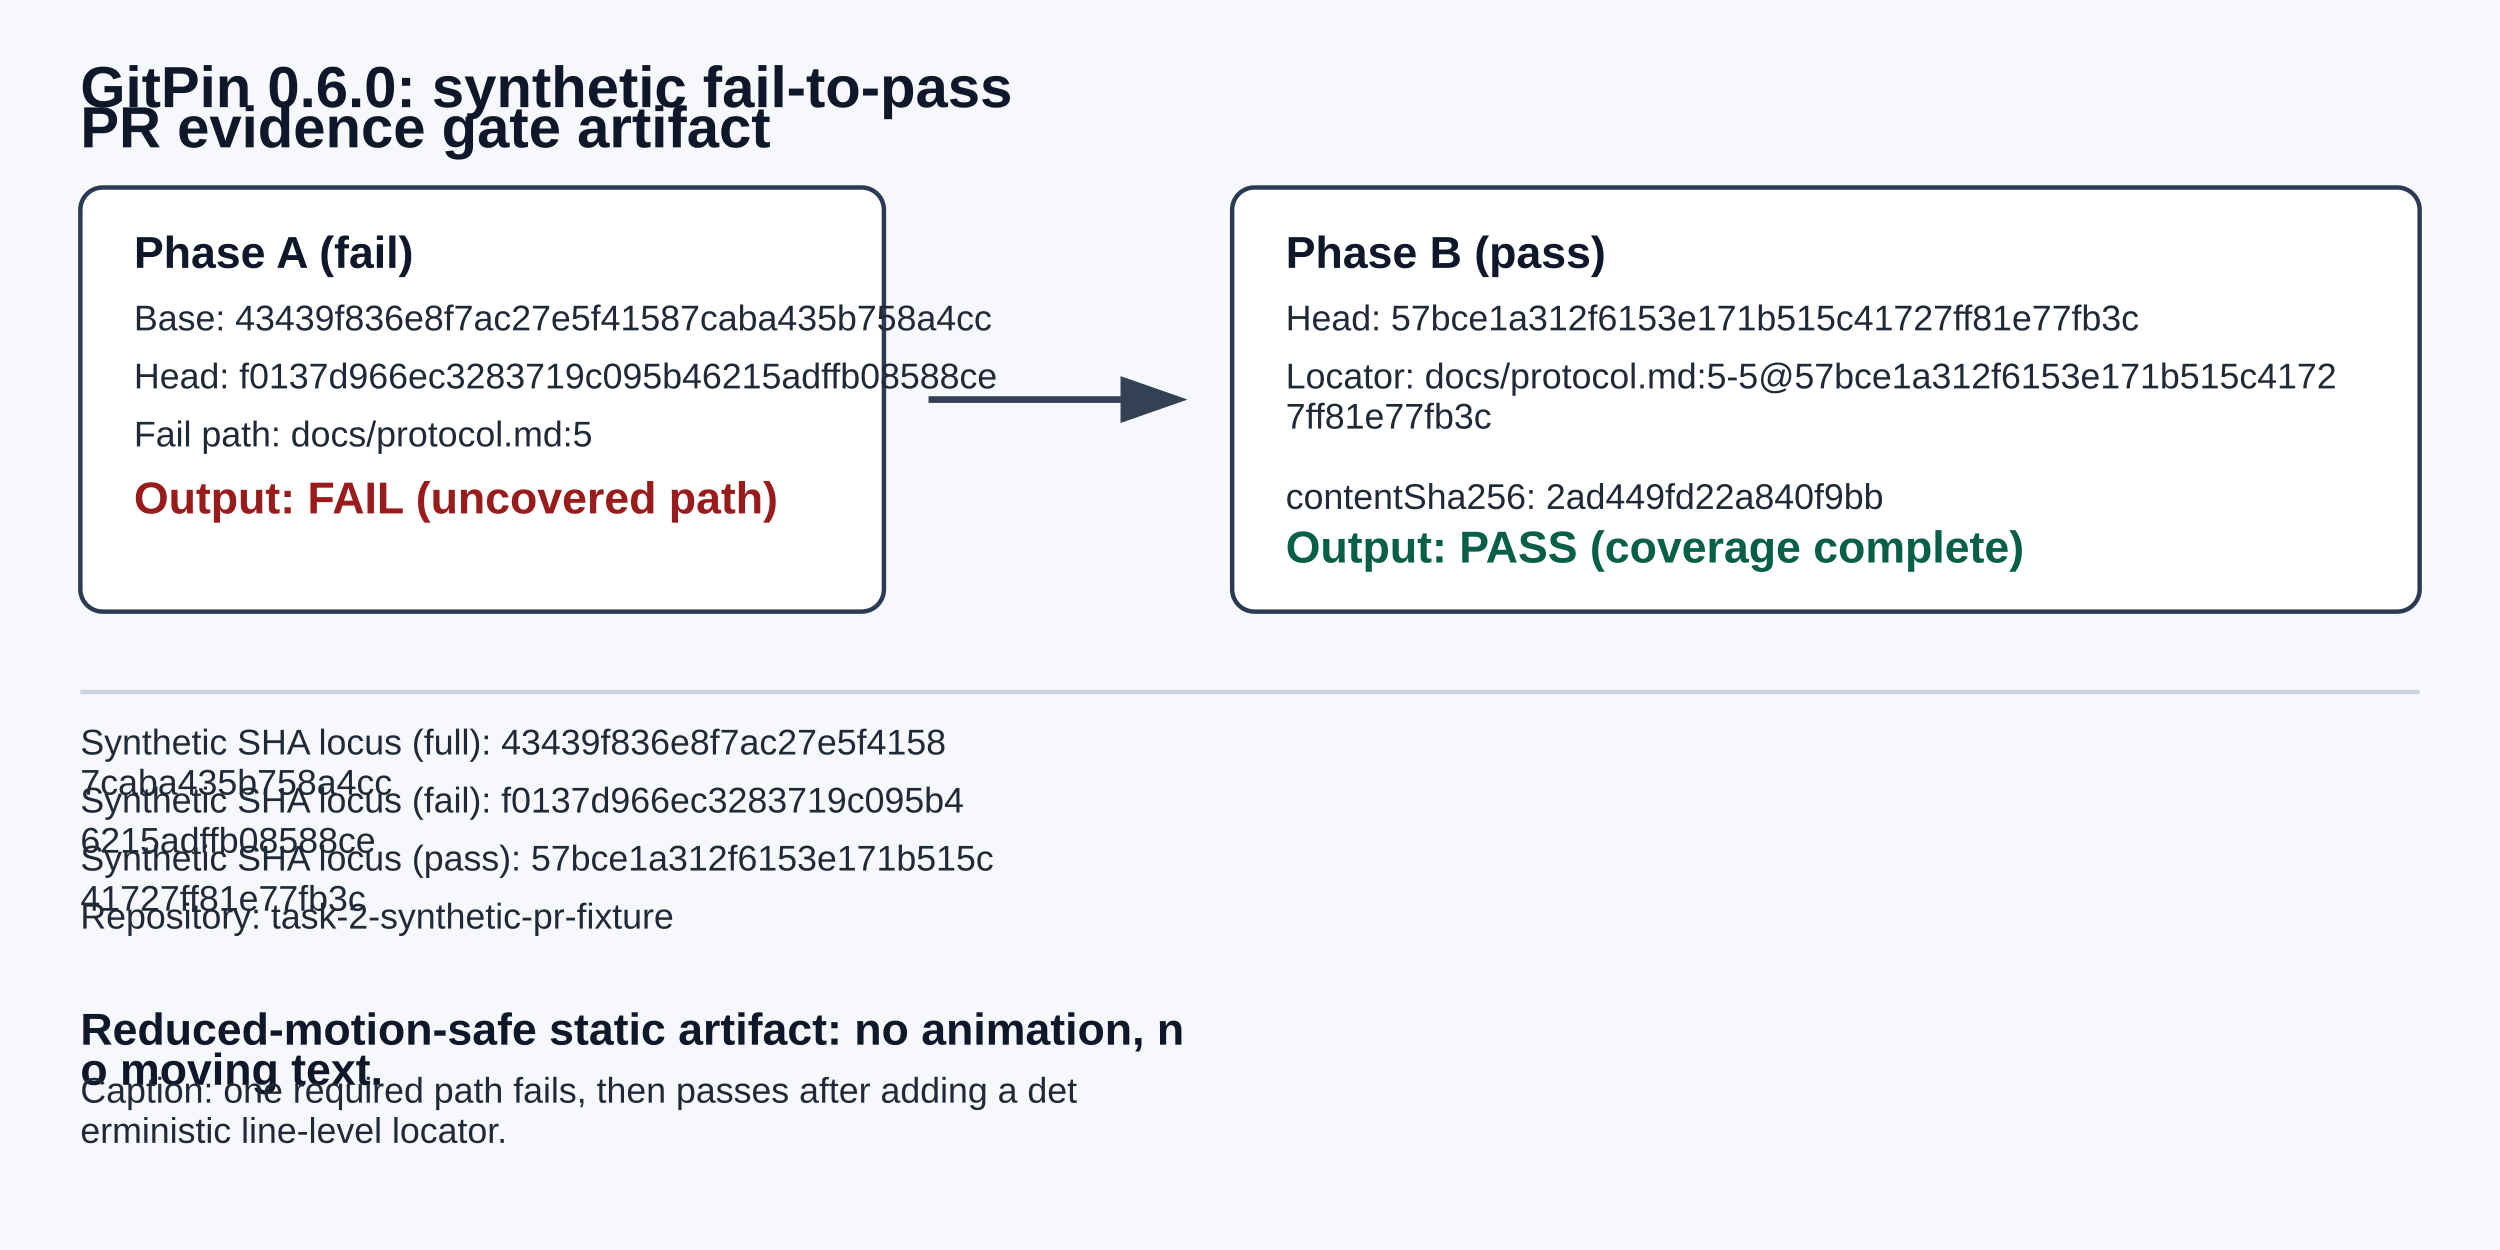
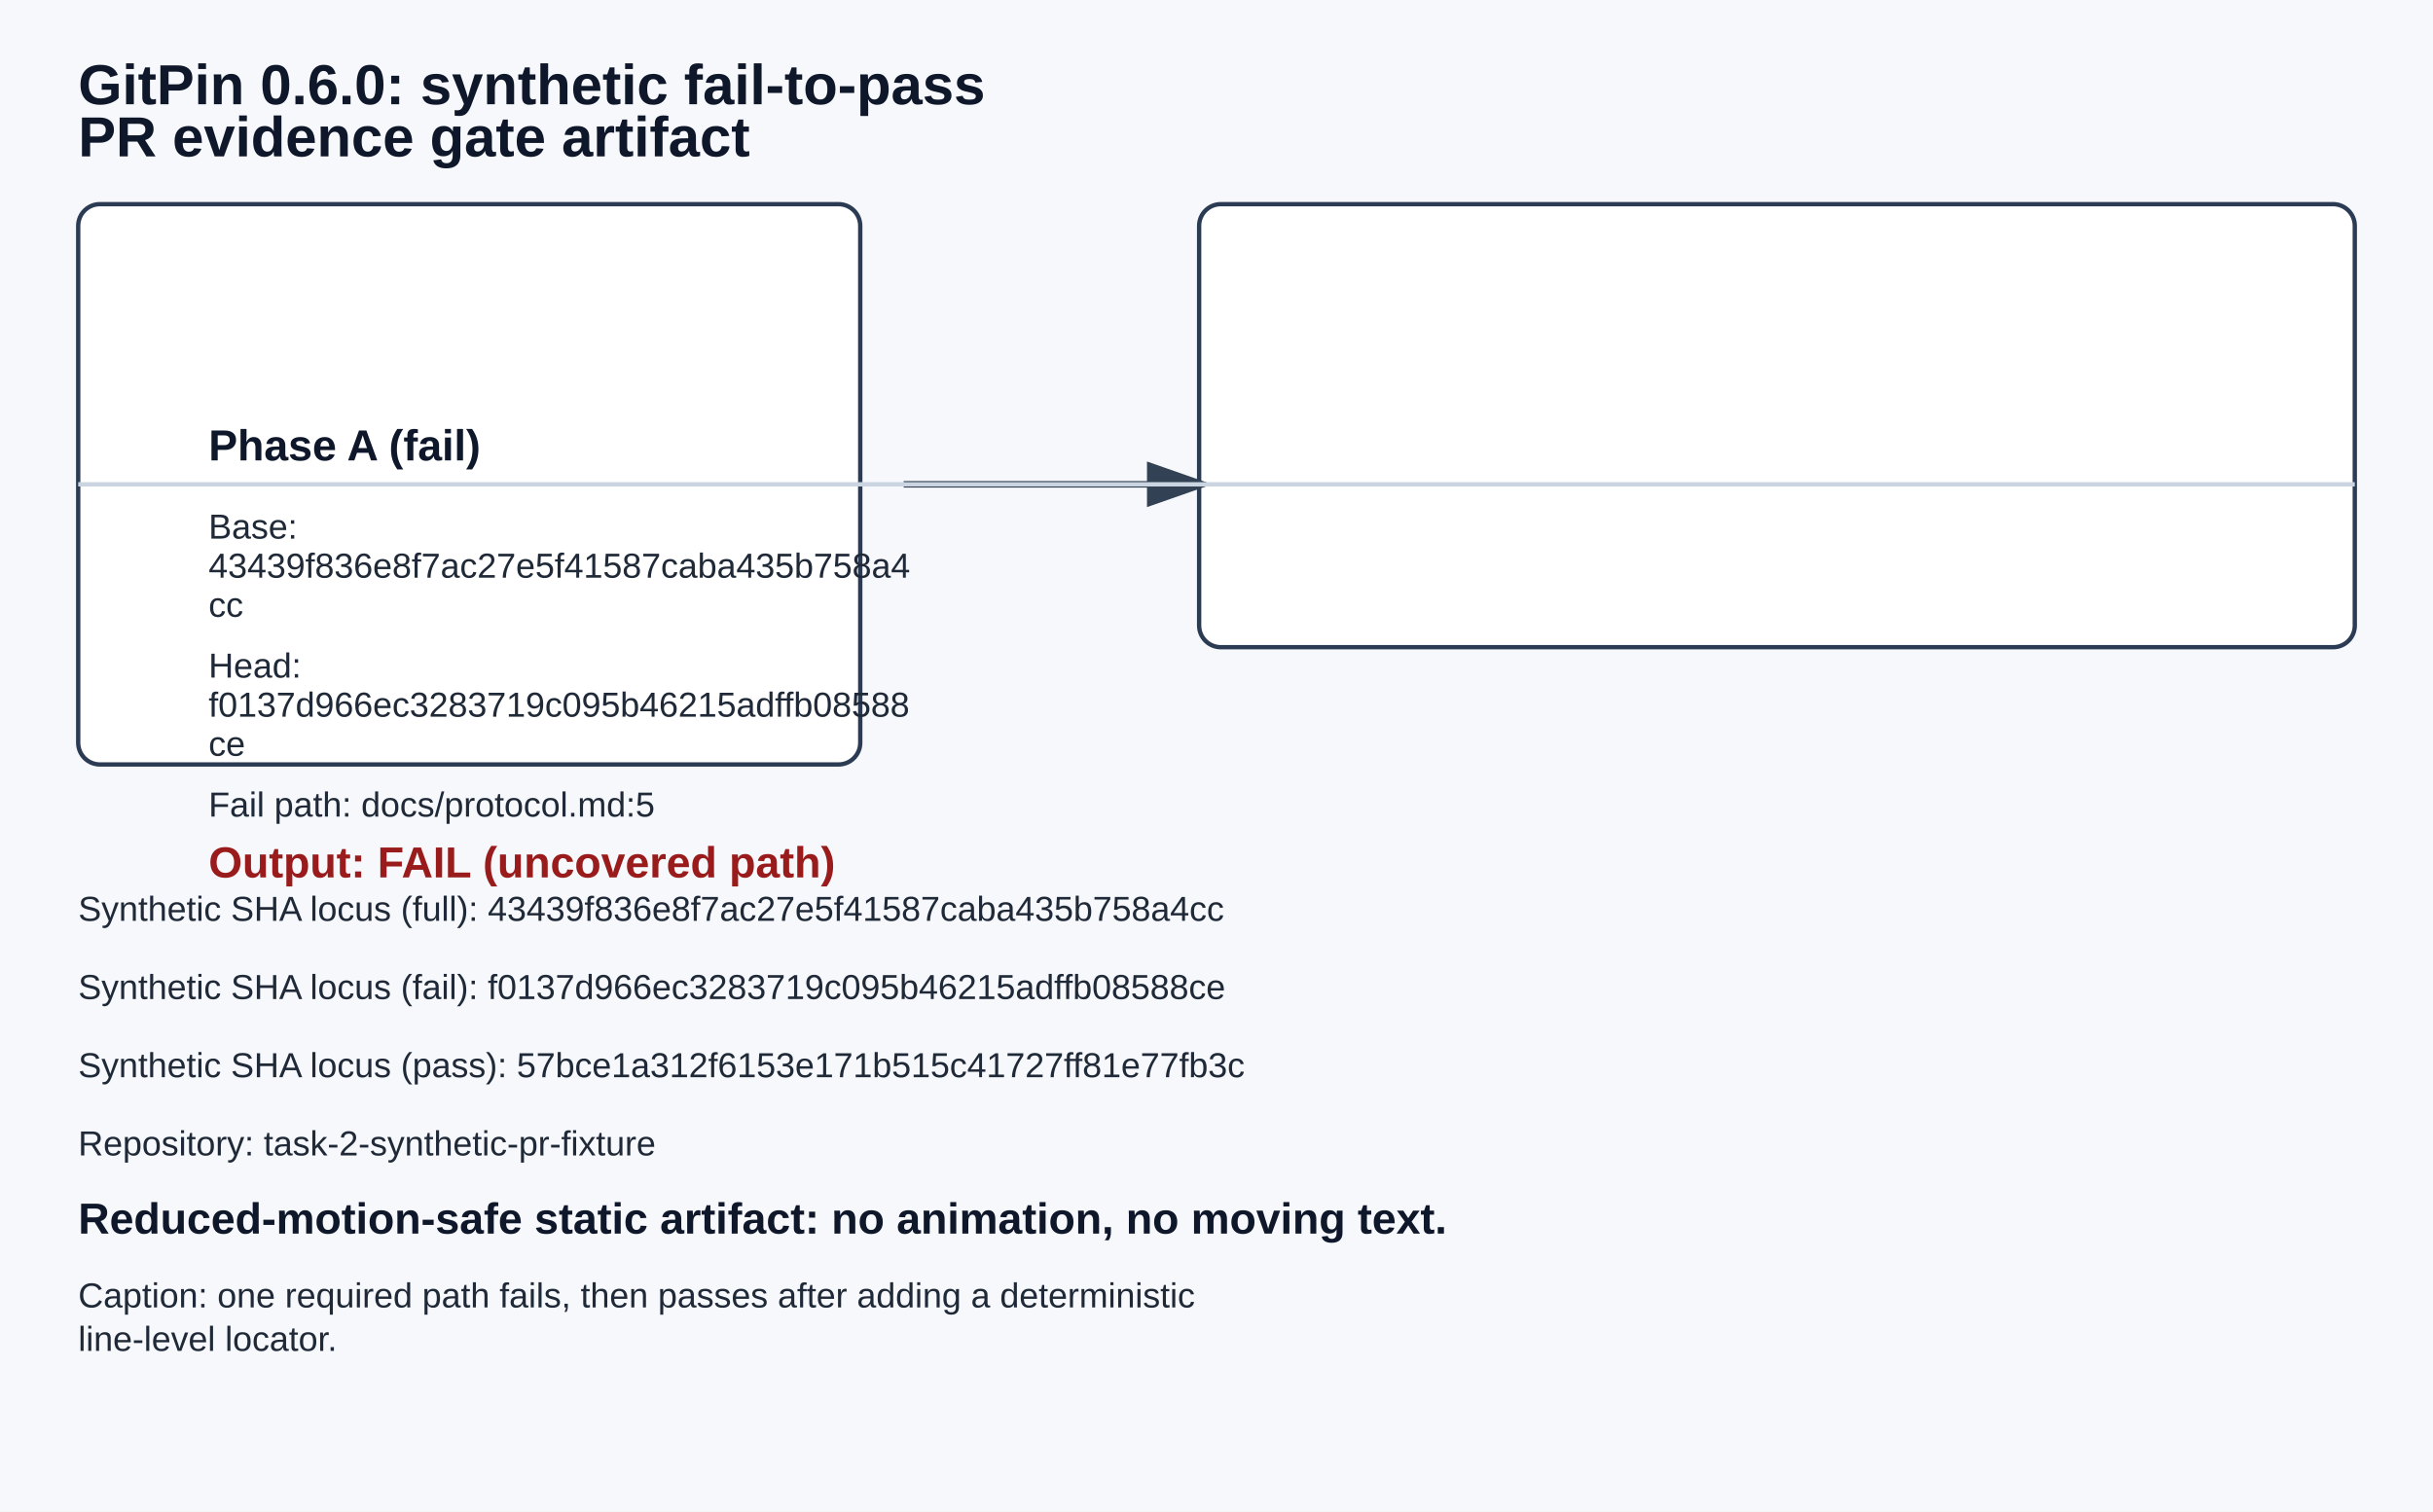
- <svg xmlns="http://www.w3.org/2000/svg" width="1120" height="560" viewBox="0 0 1120 560" role="img" aria-labelledby="title desc">
+ <svg xmlns="http://www.w3.org/2000/svg" width="1120" height="696" viewBox="0 0 1120 696" role="img" aria-labelledby="title desc">
  <defs>
    <style>
      .bg { fill: #f6f8fb; }
      .box { fill: #ffffff; stroke: #2b3b53; stroke-width: 2; }
      .title { fill: #0f172a; font: 700 26px Arial, sans-serif; }
      .label { fill: #0f172a; font: 600 20px Arial, sans-serif; }
      .body { fill: #1f2937; font: 500 16px Arial, sans-serif; }
      .statusFail { fill: #991b1b; font: 700 20px Arial, sans-serif; }
      .statusPass { fill: #065f46; font: 700 20px Arial, sans-serif; }
      .arrow { fill: none; stroke: #334155; stroke-width: 3; marker-end: url(#arrowhead); }
    </style>
  </defs>
  <defs>
    <marker id="arrowhead" markerWidth="10" markerHeight="7" refX="8" refY="3.5" orient="auto" markerUnits="strokeWidth">
      <polygon points="0 0, 10 3.5, 0 7" fill="#334155" />
    </marker>
  </defs>
-   <rect width="1120" height="560" class="bg" />
+   <rect width="1120" height="696" class="bg" />
  <text x="36" y="48" class="title">GitPin 0.6.0: synthetic fail-to-pass</text>
-   <text x="36" y="66" class="title"> PR evidence gate artifact</text>
-   <g transform="translate(36,84)">
-     <rect x="0" y="0" width="360" height="190" rx="10" class="box" />
-     <text x="24" y="36" class="label">Phase A (fail)</text>
-     <text x="24" y="64" class="body">Base: 43439f836e8f7ac27e5f41587caba435b758a4cc</text>
-     <text x="24" y="90" class="body">Head: f0137d966ec3283719c095b46215adffb08588ce</text>
-     <text x="24" y="116" class="body">Fail path: docs/protocol.md:5</text>
-     <text x="24" y="146" class="statusFail">Output: FAIL (uncovered path)</text>
+   <text x="36" y="72" class="title">PR evidence gate artifact</text>
+   <g id="phase-a-(fail)" data-panel-width="360" data-panel-height="258.00" transform="translate(36,94)">
+     <rect x="0" y="0" width="360" height="258.00" rx="10" class="box" />
+     <text x="60" y="118" class="label">Phase A (fail)</text>
+     <text x="60" y="154" class="body">Base:</text>
+     <text x="60" y="172" class="body">43439f836e8f7ac27e5f41587caba435b758a4</text>
+     <text x="60" y="190" class="body">cc</text>
+     <text x="60" y="218" class="body">Head:</text>
+     <text x="60" y="236" class="body">f0137d966ec3283719c095b46215adffb08588</text>
+     <text x="60" y="254" class="body">ce</text>
+     <text x="60" y="282" class="body">Fail path: docs/protocol.md:5</text>
+     <text x="60" y="310" class="statusFail">Output: FAIL (uncovered path)</text>
  </g>
-   <path class="arrow" d="M 416 179 L 526 179" />
-   <polygon points="526 179 511 173 511 185" fill="#334155" />
-   <g transform="translate(552,84)">
-     <rect x="0" y="0" width="532" height="190" rx="10" class="box" />
-     <text x="24" y="36" class="label">Phase B (pass)</text>
-     <text x="24" y="64" class="body">Head: 57bce1a312f6153e171b515c41727ff81e77fb3c</text>
-     <text x="24" y="90" class="body">Locator: docs/protocol.md:5-5@57bce1a312f6153e171b515c4172</text>
-     <text x="24" y="108" class="body">7ff81e77fb3c</text>
-     <text x="24" y="144" class="body">contentSha256: 2ad449fd22a840f9bb</text>
-     <text x="24" y="168" class="statusPass">Output: PASS (coverage complete)</text>
+   <g id="phase-b-(pass)" data-panel-width="532" data-panel-height="204.00" transform="translate(552,94)">
+     <rect x="0" y="0" width="532" height="204.00" rx="10" class="box" />
+     <text x="576" y="118" class="label">Phase B (pass)</text>
+     <text x="576" y="154" class="body">Head: 57bce1a312f6153e171b515c41727ff81e77fb3c</text>
+     <text x="576" y="182" class="body">Locator: task-2-synthetic-pr-fixture/docs/protocol.md:5 @</text>
+     <text x="576" y="200" class="body">57bce1a312f6153e171b515c41727ff81e77fb3c</text>
+     <text x="576" y="228" class="body">contentSha256: 2ad449fd22a840f9bb</text>
+     <text x="576" y="256" class="statusPass">Output: PASS (coverage complete)</text>
  </g>
-   <line x1="36" y1="310" x2="1084" y2="310" stroke="#cbd5e1" stroke-width="2" />
-   <text x="36" y="338" class="body">Synthetic SHA locus (full): 43439f836e8f7ac27e5f4158</text>
-   <text x="36" y="356" class="body">7caba435b758a4cc</text>
-   <text x="36" y="364" class="body">Synthetic SHA locus (fail): f0137d966ec3283719c095b4</text>
-   <text x="36" y="382" class="body">6215adffb08588ce</text>
-   <text x="36" y="390" class="body">Synthetic SHA locus (pass): 57bce1a312f6153e171b515c</text>
-   <text x="36" y="408" class="body">41727ff81e77fb3c</text>
-   <text x="36" y="416" class="body">Repository: task-2-synthetic-pr-fixture</text>
-   <text x="36" y="468" class="label">Reduced-motion-safe static artifact: no animation, n</text>
-   <text x="36" y="486" class="label">o moving text.</text>
-   <text x="36" y="494" class="body">Caption: one required path fails, then passes after adding a det</text>
-   <text x="36" y="512" class="body">erministic line-level locator.</text>
+   <path class="arrow" d="M 416 223 L 552 223" />
+   <polygon points="552 223 538 217 538 229" fill="#334155" />
+   <line x1="36" y1="223" x2="1084" y2="223" stroke="#cbd5e1" stroke-width="2" />
+   <text x="36" y="424" class="body">Synthetic SHA locus (full): 43439f836e8f7ac27e5f41587caba435b758a4cc</text>
+   <text x="36" y="460" class="body">Synthetic SHA locus (fail): f0137d966ec3283719c095b46215adffb08588ce</text>
+   <text x="36" y="496" class="body">Synthetic SHA locus (pass): 57bce1a312f6153e171b515c41727ff81e77fb3c</text>
+   <text x="36" y="532" class="body">Repository: task-2-synthetic-pr-fixture</text>
+   <text x="36" y="568" class="label">Reduced-motion-safe static artifact: no animation, no moving text.</text>
+   <text x="36" y="602" class="body">Caption: one required path fails, then passes after adding a deterministic</text>
+   <text x="36" y="622" class="body">line-level locator.</text>
</svg>
